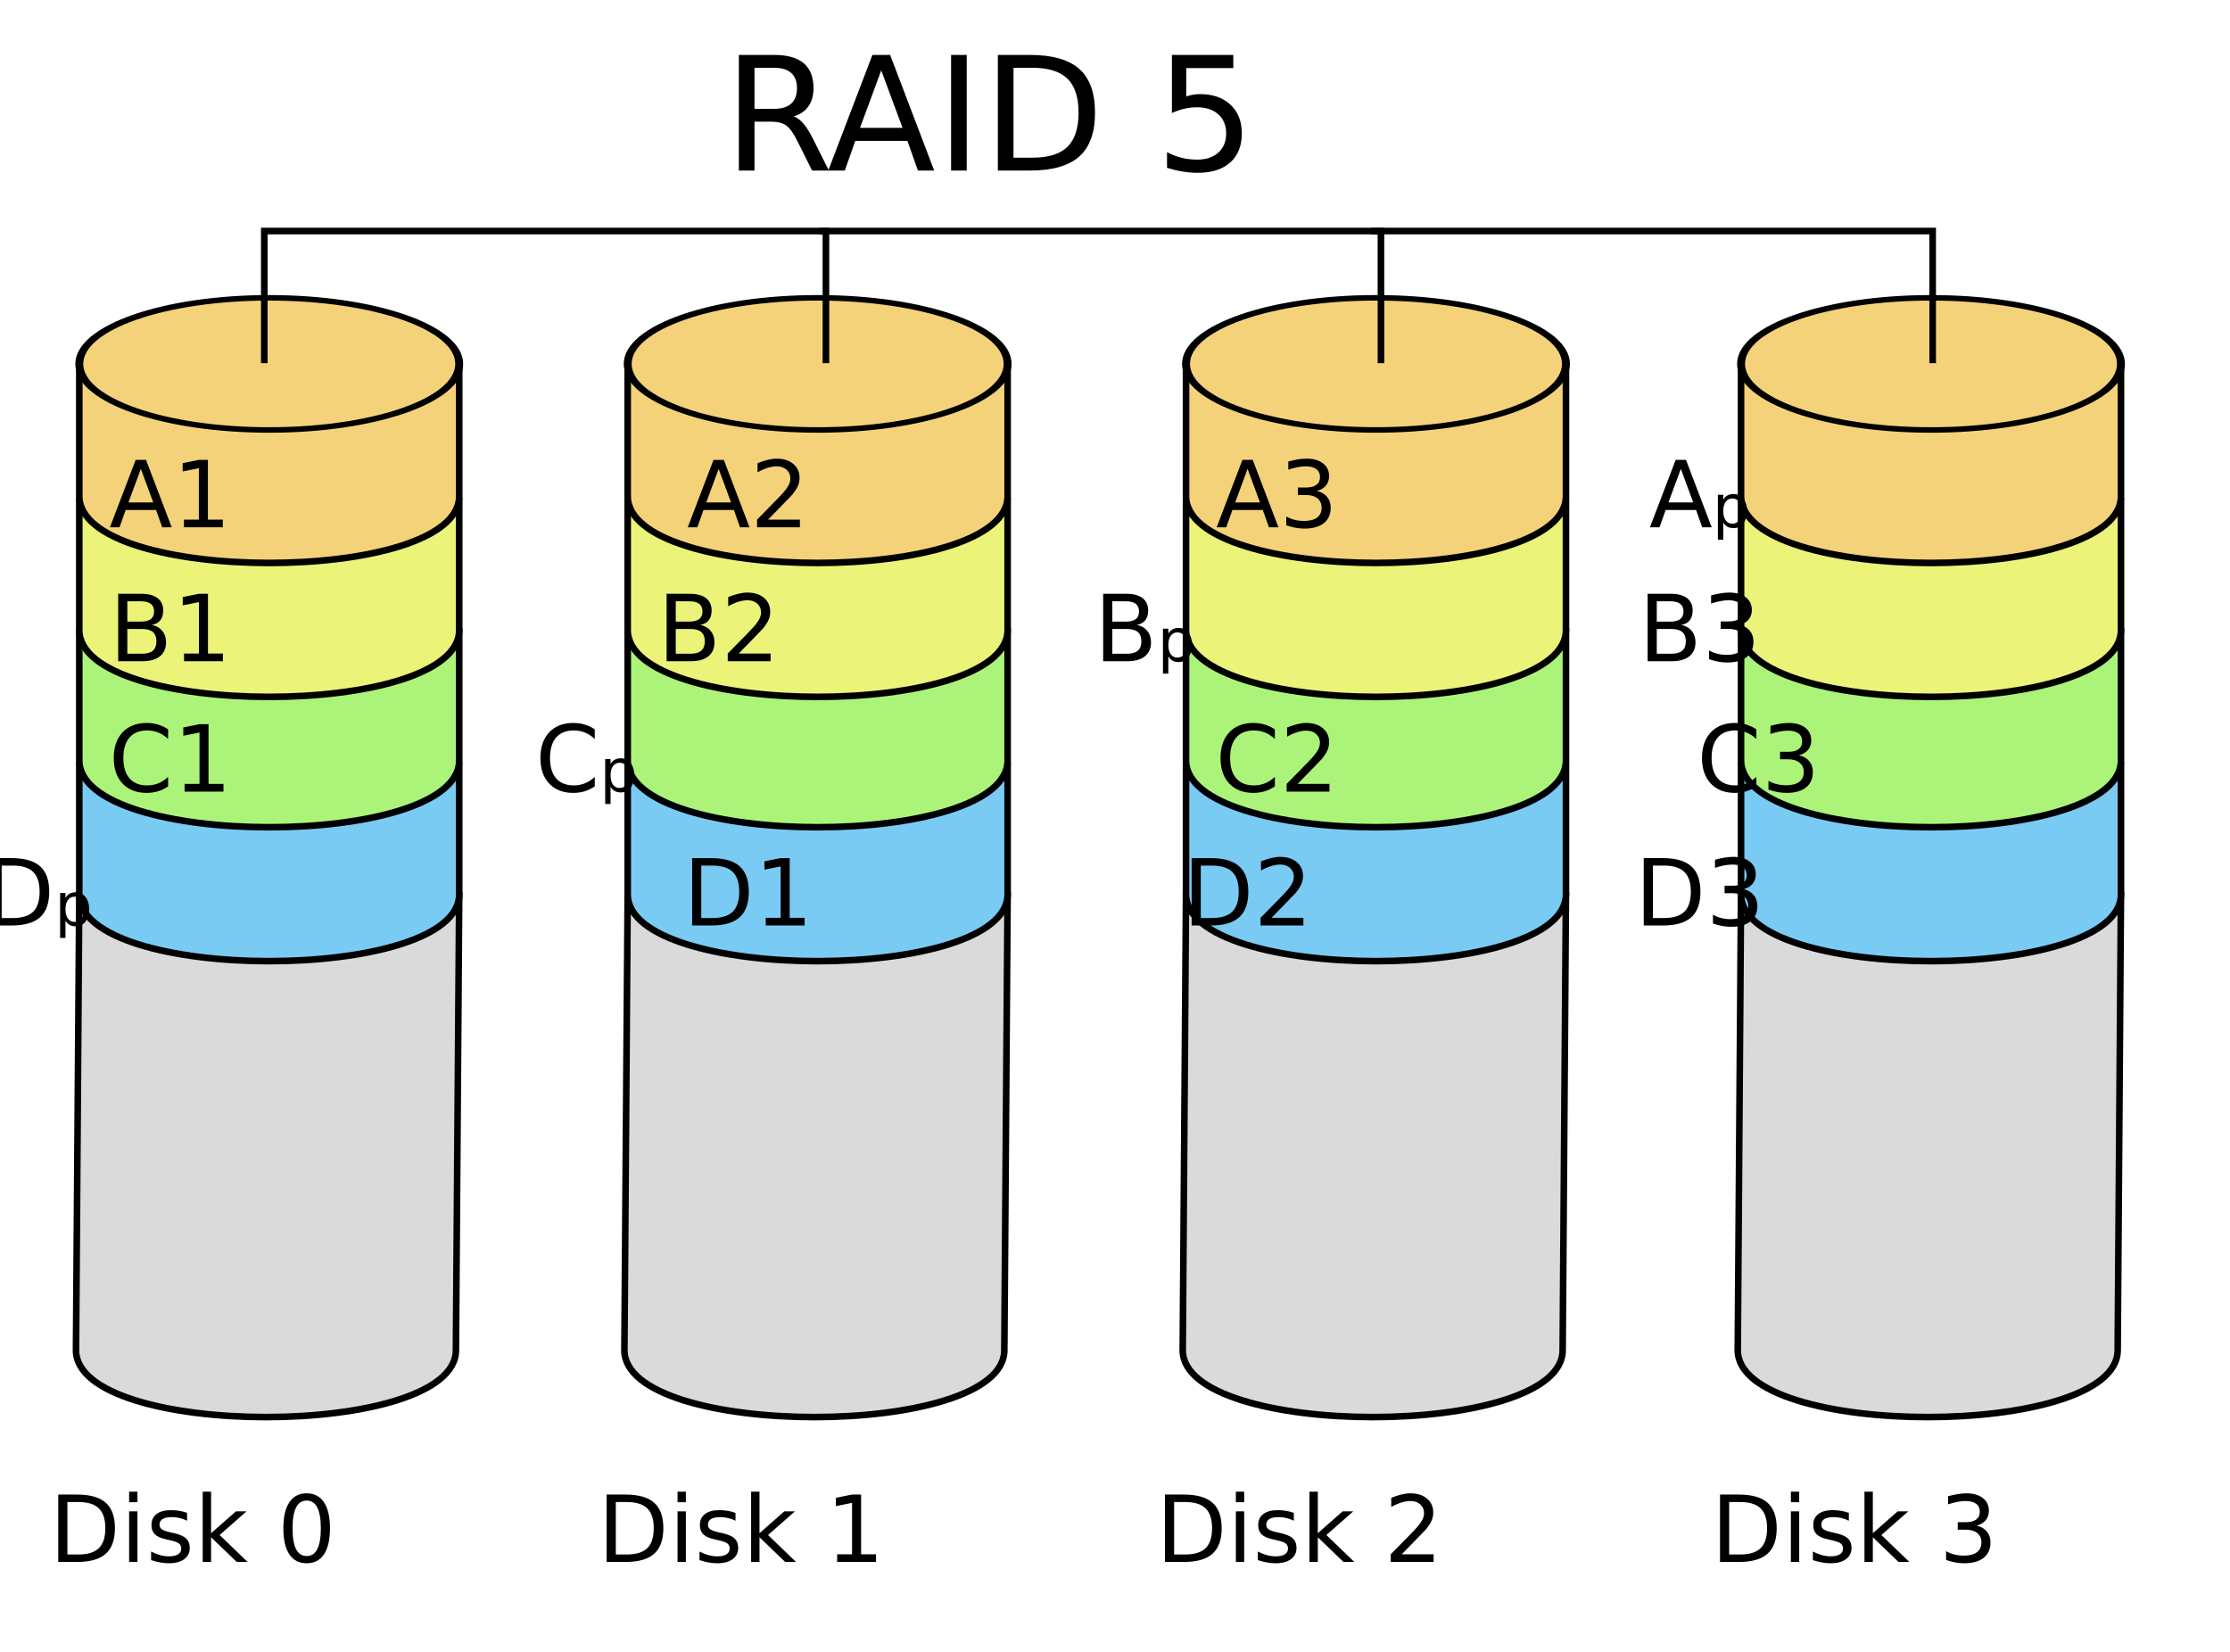
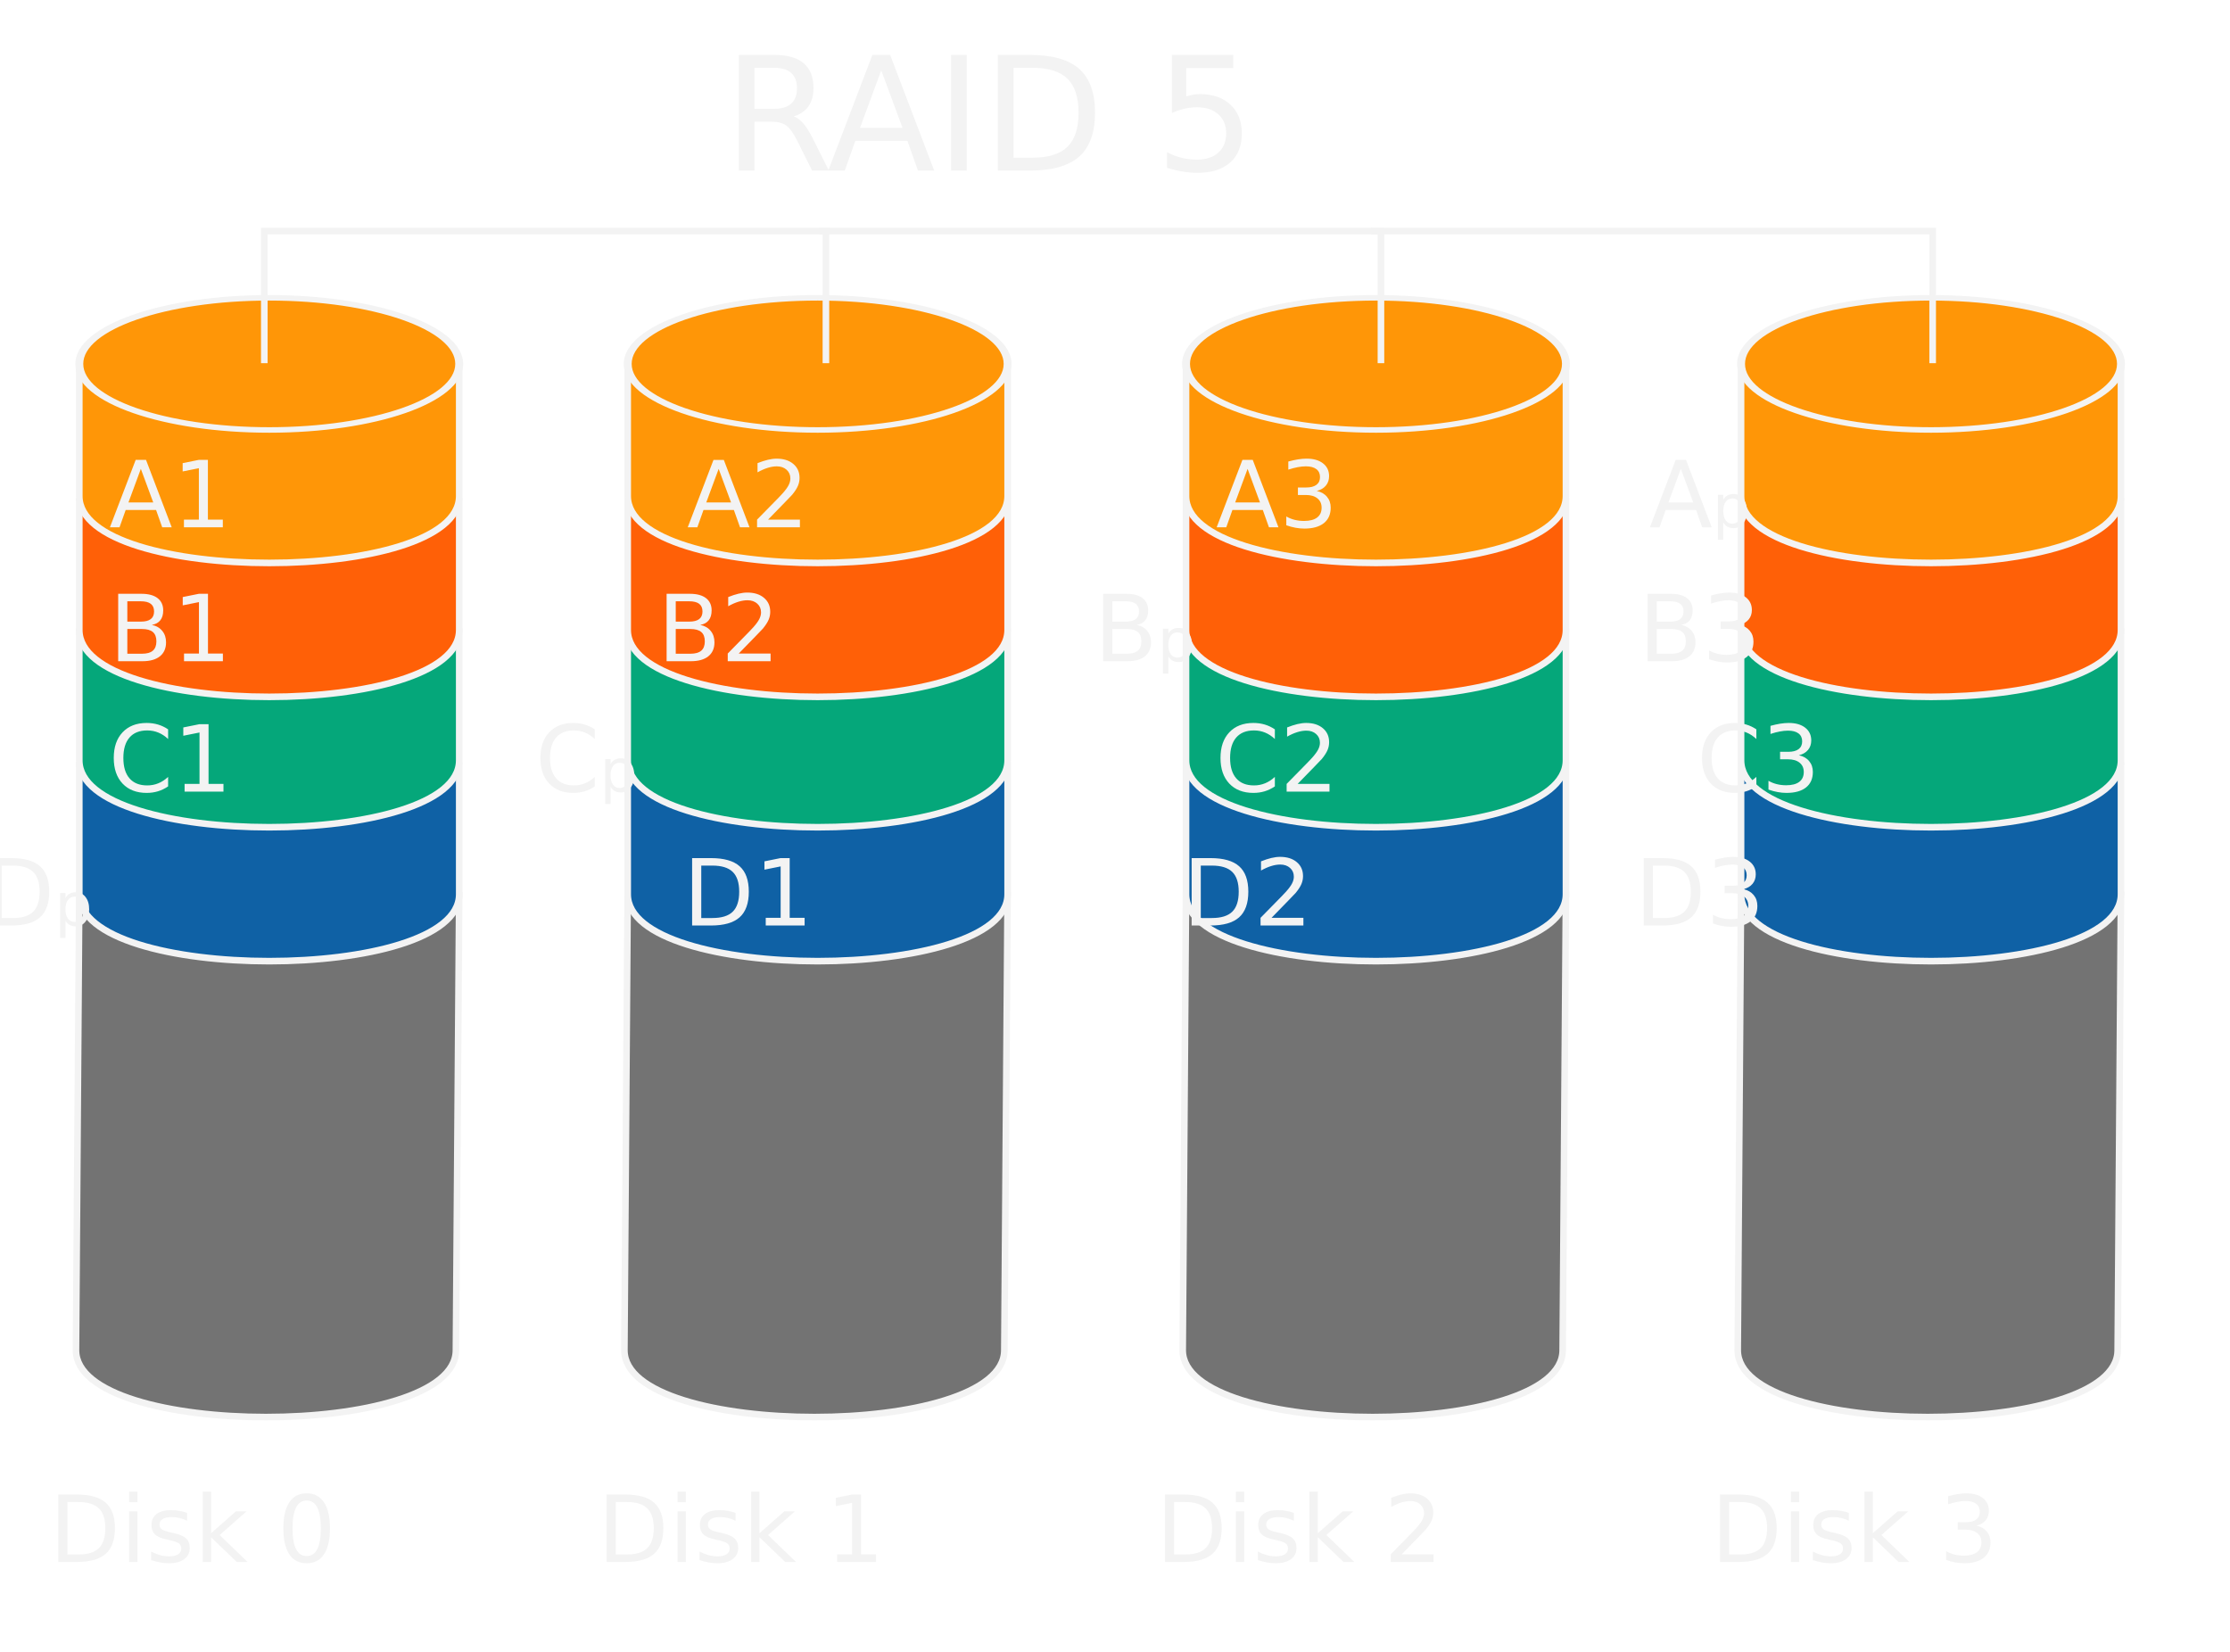
- <svg xmlns="http://www.w3.org/2000/svg" width="675" height="500" id="svg3710" version="1.0">
+ <svg xmlns="http://www.w3.org/2000/svg" version="1.0" id="svg3710" height="500" width="675">
  <defs id="defs3712" />
-   <g id="layer1" transform="translate(-32,-176.0693)">
-     <text xml:space="preserve" style="font-size:48px;font-style:normal;font-variant:normal;font-weight:normal;font-stretch:normal;text-align:center;line-height:125%;writing-mode:lr-tb;text-anchor:middle;fill:black;fill-opacity:1;stroke:none;stroke-width:1px;stroke-linecap:butt;stroke-linejoin:miter;stroke-opacity:1;font-family:Bitstream Vera Sans" x="369.648" y="227.694" id="text3896">
-       <tspan id="tspan3898" x="369.648" y="227.694">RAID 5</tspan>
+   <g transform="translate(-32,-176.0693)" id="layer1">
+     <text id="text3896" y="227.694" x="369.648" style="font-size:48px;font-style:normal;font-variant:normal;font-weight:normal;font-stretch:normal;text-align:center;line-height:125%;writing-mode:lr-tb;text-anchor:middle;fill:#f3f3f3;fill-opacity:1;stroke:none;stroke-width:1px;stroke-linecap:butt;stroke-linejoin:miter;stroke-opacity:1;font-family:Bitstream Vera Sans" xml:space="preserve">
+       <tspan y="227.694" x="369.648" id="tspan3898">RAID 5</tspan>
    </text>
-     <path style="fill:#dadada;fill-opacity:1;fill-rule:evenodd;stroke:black;stroke-width:2;stroke-linecap:butt;stroke-linejoin:miter;stroke-miterlimit:4;stroke-dasharray:none;stroke-opacity:1" d="M 56,446 L 55,584.75 C 55,611.75 170,611.75 170,584.75 L 171,446" id="path3875" />
+     <path id="path3875" d="M 56,446 L 55,584.75 C 55,611.75 170,611.75 170,584.75 L 171,446" style="fill:#737373;fill-opacity:1;fill-rule:evenodd;stroke:#f3f3f3;stroke-width:2;stroke-linecap:butt;stroke-linejoin:miter;stroke-miterlimit:4;stroke-dasharray:none;stroke-opacity:1" />
    <g id="g3871">
-       <path id="path3753" d="M 56,406.75 L 56,406.75 L 56,446.75 C 56,473.75 171,473.75 171,446.75 L 171,406.75" style="fill:#79cbf4;fill-opacity:1;fill-rule:evenodd;stroke:black;stroke-width:2;stroke-linecap:butt;stroke-linejoin:miter;stroke-miterlimit:4;stroke-dasharray:none;stroke-opacity:1" />
-       <text id="text3755" y="456.214" x="114.689" style="font-size:28px;font-style:normal;font-variant:normal;font-weight:normal;font-stretch:normal;text-align:center;line-height:100%;writing-mode:lr-tb;text-anchor:middle;fill:black;fill-opacity:1;stroke:none;stroke-width:1px;stroke-linecap:butt;stroke-linejoin:miter;stroke-opacity:1;font-family:Bitstream Vera Sans" xml:space="preserve">
-         <tspan y="456.214" x="114.689" id="tspan3757">D<tspan style="font-family:Bitstream Vera Sans;font-weight:normal;font-style:normal;font-stretch:normal;font-variant:normal;font-size:18;text-anchor:middle;text-align:center;writing-mode:lr;line-height:100%" id="tspan3901">p</tspan>
+       <path style="fill:#0f61a5;fill-opacity:1;fill-rule:evenodd;stroke:#f3f3f3;stroke-width:2;stroke-linecap:butt;stroke-linejoin:miter;stroke-miterlimit:4;stroke-dasharray:none;stroke-opacity:1" d="M 56,406.75 L 56,406.75 L 56,446.75 C 56,473.75 171,473.75 171,446.75 L 171,406.75" id="path3753" />
+       <text xml:space="preserve" style="font-size:28px;font-style:normal;font-variant:normal;font-weight:normal;font-stretch:normal;text-align:center;line-height:100%;writing-mode:lr-tb;text-anchor:middle;fill:#f3f3f3;fill-opacity:1;stroke:none;stroke-width:1px;stroke-linecap:butt;stroke-linejoin:miter;stroke-opacity:1;font-family:Bitstream Vera Sans" x="114.689" y="456.214" id="text3755">
+         <tspan id="tspan3757" x="114.689" y="456.214">D<tspan id="tspan3901" style="font-family:Bitstream Vera Sans;font-weight:normal;font-style:normal;font-stretch:normal;font-variant:normal;font-size:18;text-anchor:middle;text-align:center;writing-mode:lr;line-height:100%">p</tspan>
        </tspan>
      </text>
    </g>
    <g id="g3668">
-       <path id="path3761" d="M 56,366.214 L 56,366.214 L 56,406.214 C 56,433.214 171,433.214 171,406.214 L 171,366.214" style="fill:#acf479;fill-opacity:1;fill-rule:evenodd;stroke:black;stroke-width:2;stroke-linecap:butt;stroke-linejoin:miter;stroke-miterlimit:4;stroke-dasharray:none;stroke-opacity:1" />
-       <text id="text3763" y="415.679" x="114.689" style="font-size:28px;font-style:normal;font-variant:normal;font-weight:normal;font-stretch:normal;text-align:center;line-height:100%;writing-mode:lr-tb;text-anchor:middle;fill:black;fill-opacity:1;stroke:none;stroke-width:1px;stroke-linecap:butt;stroke-linejoin:miter;stroke-opacity:1;font-family:Bitstream Vera Sans" xml:space="preserve">
-         <tspan y="415.679" x="114.689" id="tspan3765">C1</tspan>
+       <path style="fill:#05a77a;fill-opacity:1;fill-rule:evenodd;stroke:#f3f3f3;stroke-width:2;stroke-linecap:butt;stroke-linejoin:miter;stroke-miterlimit:4;stroke-dasharray:none;stroke-opacity:1" d="M 56,366.214 L 56,366.214 L 56,406.214 C 56,433.214 171,433.214 171,406.214 L 171,366.214" id="path3761" />
+       <text xml:space="preserve" style="font-size:28px;font-style:normal;font-variant:normal;font-weight:normal;font-stretch:normal;text-align:center;line-height:100%;writing-mode:lr-tb;text-anchor:middle;fill:#f3f3f3;fill-opacity:1;stroke:none;stroke-width:1px;stroke-linecap:butt;stroke-linejoin:miter;stroke-opacity:1;font-family:Bitstream Vera Sans" x="114.689" y="415.679" id="text3763">
+         <tspan id="tspan3765" x="114.689" y="415.679">C1</tspan>
      </text>
    </g>
    <g id="g3839">
-       <path id="path3745" d="M 56,326.75 L 56,326.75 L 56,366.75 C 56,393.75 171,393.75 171,366.75 L 171,326.75" style="fill:#ebf479;fill-opacity:1;fill-rule:evenodd;stroke:black;stroke-width:2;stroke-linecap:butt;stroke-linejoin:miter;stroke-miterlimit:4;stroke-dasharray:none;stroke-opacity:1" />
-       <text id="text3747" y="376.214" x="114.689" style="font-size:28px;font-style:normal;font-variant:normal;font-weight:normal;font-stretch:normal;text-align:center;line-height:100%;writing-mode:lr-tb;text-anchor:middle;fill:black;fill-opacity:1;stroke:none;stroke-width:1px;stroke-linecap:butt;stroke-linejoin:miter;stroke-opacity:1;font-family:Bitstream Vera Sans" xml:space="preserve">
-         <tspan y="376.214" x="114.689" id="tspan3749">B1</tspan>
+       <path style="fill:#ff6007;fill-opacity:1;fill-rule:evenodd;stroke:#f3f3f3;stroke-width:2;stroke-linecap:butt;stroke-linejoin:miter;stroke-miterlimit:4;stroke-dasharray:none;stroke-opacity:1" d="M 56,326.75 L 56,326.75 L 56,366.75 C 56,393.75 171,393.75 171,366.75 L 171,326.75" id="path3745" />
+       <text xml:space="preserve" style="font-size:28px;font-style:normal;font-variant:normal;font-weight:normal;font-stretch:normal;text-align:center;line-height:100%;writing-mode:lr-tb;text-anchor:middle;fill:#f3f3f3;fill-opacity:1;stroke:none;stroke-width:1px;stroke-linecap:butt;stroke-linejoin:miter;stroke-opacity:1;font-family:Bitstream Vera Sans" x="114.689" y="376.214" id="text3747">
+         <tspan id="tspan3749" x="114.689" y="376.214">B1</tspan>
      </text>
    </g>
-     <g id="g3738" transform="translate(26,221.2143)">
-       <path id="path3722" d="M 30,65 L 30,65 L 30,105 C 30,132 145,132 145,105 L 145,65" style="fill:#f4d279;fill-opacity:1;fill-rule:evenodd;stroke:black;stroke-width:2;stroke-linecap:butt;stroke-linejoin:miter;stroke-miterlimit:4;stroke-dasharray:none;stroke-opacity:1" />
-       <text id="text3724" y="114.464" x="88.689" style="font-size:28px;font-style:normal;font-variant:normal;font-weight:normal;font-stretch:normal;text-align:center;line-height:100%;writing-mode:lr-tb;text-anchor:middle;fill:black;fill-opacity:1;stroke:none;stroke-width:1px;stroke-linecap:butt;stroke-linejoin:miter;stroke-opacity:1;font-family:Bitstream Vera Sans" xml:space="preserve">
-         <tspan y="114.464" x="88.689" id="tspan3726">A1</tspan>
+     <g transform="translate(26,221.2143)" id="g3738">
+       <path style="fill:#ff9607;fill-opacity:1;fill-rule:evenodd;stroke:#f3f3f3;stroke-width:2;stroke-linecap:butt;stroke-linejoin:miter;stroke-miterlimit:4;stroke-dasharray:none;stroke-opacity:1" d="M 30,65 L 30,65 L 30,105 C 30,132 145,132 145,105 L 145,65" id="path3722" />
+       <text xml:space="preserve" style="font-size:28px;font-style:normal;font-variant:normal;font-weight:normal;font-stretch:normal;text-align:center;line-height:100%;writing-mode:lr-tb;text-anchor:middle;fill:#f3f3f3;fill-opacity:1;stroke:none;stroke-width:1px;stroke-linecap:butt;stroke-linejoin:miter;stroke-opacity:1;font-family:Bitstream Vera Sans" x="88.689" y="114.464" id="text3724">
+         <tspan id="tspan3726" x="88.689" y="114.464">A1</tspan>
      </text>
    </g>
-     <path style="fill:#f4d279;fill-opacity:1;fill-rule:nonzero;stroke:black;stroke-width:2.398;stroke-linecap:round;stroke-linejoin:round;stroke-miterlimit:4;stroke-dasharray:none;stroke-dashoffset:10;stroke-opacity:1" id="path3718" d="M 145 73.75 A 57.5 28.75 0 1 1  30,73.75 A 57.5 28.75 0 1 1  145 73.75 z" transform="matrix(1,0,0,0.695652,26,234.91)" />
-     <text xml:space="preserve" style="font-size:28px;font-style:normal;font-variant:normal;font-weight:normal;font-stretch:normal;text-align:center;line-height:125%;writing-mode:lr-tb;text-anchor:middle;fill:black;fill-opacity:1;stroke:none;stroke-width:1px;stroke-linecap:butt;stroke-linejoin:miter;stroke-opacity:1;font-family:Bitstream Vera Sans" x="112.562" y="648.856" id="text3156">
-       <tspan id="tspan3158" x="112.562" y="648.856">Disk 0</tspan>
+     <path transform="matrix(1,0,0,0.695652,26,234.91)" d="M 145,73.75 C 145,89.628 119.256,102.5 87.5,102.5 55.744,102.5 30,89.628 30,73.75 30,57.872 55.744,45 87.5,45 119.256,45 145,57.872 145,73.75 z" id="path3718" style="fill:#ff9607;fill-opacity:1;fill-rule:nonzero;stroke:#f3f3f3;stroke-width:2.398;stroke-linecap:round;stroke-linejoin:round;stroke-miterlimit:4;stroke-dasharray:none;stroke-dashoffset:10;stroke-opacity:1" />
+     <text id="text3156" y="648.856" x="112.562" style="font-size:28px;font-style:normal;font-variant:normal;font-weight:normal;font-stretch:normal;text-align:center;line-height:125%;writing-mode:lr-tb;text-anchor:middle;fill:#f3f3f3;fill-opacity:1;stroke:none;stroke-width:1px;stroke-linecap:butt;stroke-linejoin:miter;stroke-opacity:1;font-family:Bitstream Vera Sans" xml:space="preserve">
+       <tspan y="648.856" x="112.562" id="tspan3158">Disk 0</tspan>
    </text>
-     <path style="fill:#dadada;fill-opacity:1;fill-rule:evenodd;stroke:black;stroke-width:2;stroke-linecap:butt;stroke-linejoin:miter;stroke-miterlimit:4;stroke-dasharray:none;stroke-opacity:1" d="M 222,446 L 221,584.75 C 221,611.75 336,611.75 336,584.75 L 337,446" id="path3892" />
-     <path style="fill:#79cbf4;fill-opacity:1;fill-rule:evenodd;stroke:black;stroke-width:2;stroke-linecap:butt;stroke-linejoin:miter;stroke-miterlimit:4;stroke-dasharray:none;stroke-opacity:1" d="M 222,406.75 L 222,406.75 L 222,446.75 C 222,473.75 337,473.75 337,446.75 L 337,406.75" id="path3769" />
-     <text xml:space="preserve" style="font-size:28px;font-style:normal;font-variant:normal;font-weight:normal;font-stretch:normal;text-align:center;line-height:100%;writing-mode:lr-tb;text-anchor:middle;fill:black;fill-opacity:1;stroke:none;stroke-width:1px;stroke-linecap:butt;stroke-linejoin:miter;stroke-opacity:1;font-family:Bitstream Vera Sans" x="280.689" y="456.214" id="text3771">
-       <tspan id="tspan3773" x="280.689" y="456.214">D1</tspan>
+     <path id="path3892" d="M 222,446 L 221,584.75 C 221,611.75 336,611.75 336,584.75 L 337,446" style="fill:#737373;fill-opacity:1;fill-rule:evenodd;stroke:#f3f3f3;stroke-width:2;stroke-linecap:butt;stroke-linejoin:miter;stroke-miterlimit:4;stroke-dasharray:none;stroke-opacity:1" />
+     <path id="path3769" d="M 222,406.75 L 222,406.75 L 222,446.75 C 222,473.75 337,473.75 337,446.75 L 337,406.75" style="fill:#0f61a5;fill-opacity:1;fill-rule:evenodd;stroke:#f3f3f3;stroke-width:2;stroke-linecap:butt;stroke-linejoin:miter;stroke-miterlimit:4;stroke-dasharray:none;stroke-opacity:1" />
+     <text id="text3771" y="456.214" x="280.689" style="font-size:28px;font-style:normal;font-variant:normal;font-weight:normal;font-stretch:normal;text-align:center;line-height:100%;writing-mode:lr-tb;text-anchor:middle;fill:#f3f3f3;fill-opacity:1;stroke:none;stroke-width:1px;stroke-linecap:butt;stroke-linejoin:miter;stroke-opacity:1;font-family:Bitstream Vera Sans" xml:space="preserve">
+       <tspan y="456.214" x="280.689" id="tspan3773">D1</tspan>
    </text>
    <g id="g3676">
-       <path id="path3777" d="M 222,366.214 L 222,366.214 L 222,406.214 C 222,433.214 337,433.214 337,406.214 L 337,366.214" style="fill:#acf479;fill-opacity:1;fill-rule:evenodd;stroke:black;stroke-width:2;stroke-linecap:butt;stroke-linejoin:miter;stroke-miterlimit:4;stroke-dasharray:none;stroke-opacity:1" />
-       <text id="text3779" y="415.679" x="280.689" style="font-size:28px;font-style:normal;font-variant:normal;font-weight:normal;font-stretch:normal;text-align:center;line-height:100%;writing-mode:lr-tb;text-anchor:middle;fill:black;fill-opacity:1;stroke:none;stroke-width:1px;stroke-linecap:butt;stroke-linejoin:miter;stroke-opacity:1;font-family:Bitstream Vera Sans" xml:space="preserve">
-         <tspan y="415.679" x="280.689" id="tspan3781">C<tspan style="font-family:Bitstream Vera Sans;font-weight:normal;font-style:normal;font-stretch:normal;font-variant:normal;font-size:18;text-anchor:middle;text-align:center;writing-mode:lr;line-height:100%" id="tspan3903">p</tspan>
+       <path style="fill:#05a77a;fill-opacity:1;fill-rule:evenodd;stroke:#f3f3f3;stroke-width:2;stroke-linecap:butt;stroke-linejoin:miter;stroke-miterlimit:4;stroke-dasharray:none;stroke-opacity:1" d="M 222,366.214 L 222,366.214 L 222,406.214 C 222,433.214 337,433.214 337,406.214 L 337,366.214" id="path3777" />
+       <text xml:space="preserve" style="font-size:28px;font-style:normal;font-variant:normal;font-weight:normal;font-stretch:normal;text-align:center;line-height:100%;writing-mode:lr-tb;text-anchor:middle;fill:#f3f3f3;fill-opacity:1;stroke:none;stroke-width:1px;stroke-linecap:butt;stroke-linejoin:miter;stroke-opacity:1;font-family:Bitstream Vera Sans" x="280.689" y="415.679" id="text3779">
+         <tspan id="tspan3781" x="280.689" y="415.679">C<tspan id="tspan3903" style="font-family:Bitstream Vera Sans;font-weight:normal;font-style:normal;font-stretch:normal;font-variant:normal;font-size:18;text-anchor:middle;text-align:center;writing-mode:lr;line-height:100%">p</tspan>
        </tspan>
      </text>
    </g>
    <g id="g3847">
-       <path id="path3785" d="M 222,326.75 L 222,326.75 L 222,366.75 C 222,393.75 337,393.75 337,366.75 L 337,326.75" style="fill:#ebf479;fill-opacity:1;fill-rule:evenodd;stroke:black;stroke-width:2;stroke-linecap:butt;stroke-linejoin:miter;stroke-miterlimit:4;stroke-dasharray:none;stroke-opacity:1" />
-       <text id="text3787" y="376.214" x="280.689" style="font-size:28px;font-style:normal;font-variant:normal;font-weight:normal;font-stretch:normal;text-align:center;line-height:100%;writing-mode:lr-tb;text-anchor:middle;fill:black;fill-opacity:1;stroke:none;stroke-width:1px;stroke-linecap:butt;stroke-linejoin:miter;stroke-opacity:1;font-family:Bitstream Vera Sans" xml:space="preserve">
-         <tspan y="376.214" x="280.689" id="tspan3789">B2</tspan>
+       <path style="fill:#ff6007;fill-opacity:1;fill-rule:evenodd;stroke:#f3f3f3;stroke-width:2;stroke-linecap:butt;stroke-linejoin:miter;stroke-miterlimit:4;stroke-dasharray:none;stroke-opacity:1" d="M 222,326.75 L 222,326.75 L 222,366.75 C 222,393.75 337,393.75 337,366.75 L 337,326.75" id="path3785" />
+       <text xml:space="preserve" style="font-size:28px;font-style:normal;font-variant:normal;font-weight:normal;font-stretch:normal;text-align:center;line-height:100%;writing-mode:lr-tb;text-anchor:middle;fill:#f3f3f3;fill-opacity:1;stroke:none;stroke-width:1px;stroke-linecap:butt;stroke-linejoin:miter;stroke-opacity:1;font-family:Bitstream Vera Sans" x="280.689" y="376.214" id="text3787">
+         <tspan id="tspan3789" x="280.689" y="376.214">B2</tspan>
      </text>
    </g>
-     <path style="fill:#f4d279;fill-opacity:1;fill-rule:evenodd;stroke:black;stroke-width:2;stroke-linecap:butt;stroke-linejoin:miter;stroke-miterlimit:4;stroke-dasharray:none;stroke-opacity:1" d="M 222,286.214 L 222,286.214 L 222,326.214 C 222,353.214 337,353.214 337,326.214 L 337,286.214" id="path3793" />
-     <text xml:space="preserve" style="font-size:28px;font-style:normal;font-variant:normal;font-weight:normal;font-stretch:normal;text-align:center;line-height:100%;writing-mode:lr-tb;text-anchor:middle;fill:black;fill-opacity:1;stroke:none;stroke-width:1px;stroke-linecap:butt;stroke-linejoin:miter;stroke-opacity:1;font-family:Bitstream Vera Sans" x="280.689" y="335.679" id="text3795">
-       <tspan id="tspan3797" x="280.689" y="335.679">A2</tspan>
+     <path id="path3793" d="M 222,286.214 L 222,286.214 L 222,326.214 C 222,353.214 337,353.214 337,326.214 L 337,286.214" style="fill:#ff9607;fill-opacity:1;fill-rule:evenodd;stroke:#f3f3f3;stroke-width:2;stroke-linecap:butt;stroke-linejoin:miter;stroke-miterlimit:4;stroke-dasharray:none;stroke-opacity:1" />
+     <text id="text3795" y="335.679" x="280.689" style="font-size:28px;font-style:normal;font-variant:normal;font-weight:normal;font-stretch:normal;text-align:center;line-height:100%;writing-mode:lr-tb;text-anchor:middle;fill:#f3f3f3;fill-opacity:1;stroke:none;stroke-width:1px;stroke-linecap:butt;stroke-linejoin:miter;stroke-opacity:1;font-family:Bitstream Vera Sans" xml:space="preserve">
+       <tspan y="335.679" x="280.689" id="tspan3797">A2</tspan>
    </text>
-     <path style="fill:#f4d279;fill-opacity:1;fill-rule:nonzero;stroke:black;stroke-width:2.398;stroke-linecap:round;stroke-linejoin:round;stroke-miterlimit:4;stroke-dasharray:none;stroke-dashoffset:10;stroke-opacity:1" id="path3799" d="M 145 73.75 A 57.5 28.75 0 1 1  30,73.75 A 57.5 28.75 0 1 1  145 73.75 z" transform="matrix(1,0,0,0.695652,192,234.91)" />
-     <text xml:space="preserve" style="font-size:28px;font-style:normal;font-variant:normal;font-weight:normal;font-stretch:normal;text-align:center;line-height:125%;writing-mode:lr-tb;text-anchor:middle;fill:black;fill-opacity:1;stroke:none;stroke-width:1px;stroke-linecap:butt;stroke-linejoin:miter;stroke-opacity:1;font-family:Bitstream Vera Sans" x="278.562" y="648.856" id="text3160">
-       <tspan id="tspan3162" x="278.562" y="648.856">Disk 1</tspan>
+     <path transform="matrix(1,0,0,0.695652,192,234.91)" d="M 145,73.75 C 145,89.628 119.256,102.5 87.5,102.5 55.744,102.5 30,89.628 30,73.75 30,57.872 55.744,45 87.5,45 119.256,45 145,57.872 145,73.75 z" id="path3799" style="fill:#ff9607;fill-opacity:1;fill-rule:nonzero;stroke:#f3f3f3;stroke-width:2.398;stroke-linecap:round;stroke-linejoin:round;stroke-miterlimit:4;stroke-dasharray:none;stroke-dashoffset:10;stroke-opacity:1" />
+     <text id="text3160" y="648.856" x="278.562" style="font-size:28px;font-style:normal;font-variant:normal;font-weight:normal;font-stretch:normal;text-align:center;line-height:125%;writing-mode:lr-tb;text-anchor:middle;fill:#f3f3f3;fill-opacity:1;stroke:none;stroke-width:1px;stroke-linecap:butt;stroke-linejoin:miter;stroke-opacity:1;font-family:Bitstream Vera Sans" xml:space="preserve">
+       <tspan y="648.856" x="278.562" id="tspan3162">Disk 1</tspan>
    </text>
-     <path style="fill:#dadada;fill-opacity:1;fill-rule:evenodd;stroke:black;stroke-width:2;stroke-linecap:butt;stroke-linejoin:miter;stroke-miterlimit:4;stroke-dasharray:none;stroke-opacity:1" d="M 391,446 L 390,584.75 C 390,611.75 505,611.75 505,584.75 L 506,446" id="path3256" />
+     <path id="path3256" d="M 391,446 L 390,584.75 C 390,611.75 505,611.75 505,584.75 L 506,446" style="fill:#737373;fill-opacity:1;fill-rule:evenodd;stroke:#f3f3f3;stroke-width:2;stroke-linecap:butt;stroke-linejoin:miter;stroke-miterlimit:4;stroke-dasharray:none;stroke-opacity:1" />
    <g id="g3718">
      <g id="g3879">
-         <path style="fill:#79cbf4;fill-opacity:1;fill-rule:evenodd;stroke:black;stroke-width:2;stroke-linecap:butt;stroke-linejoin:miter;stroke-miterlimit:4;stroke-dasharray:none;stroke-opacity:1" d="M 391,406.75 L 391,406.75 L 391,446.75 C 391,473.75 506,473.75 506,446.75 L 506,406.75" id="path3260" />
-         <text xml:space="preserve" style="font-size:28px;font-style:normal;font-variant:normal;font-weight:normal;font-stretch:normal;text-align:center;line-height:100%;writing-mode:lr-tb;text-anchor:middle;fill:black;fill-opacity:1;stroke:none;stroke-width:1px;stroke-linecap:butt;stroke-linejoin:miter;stroke-opacity:1;font-family:Bitstream Vera Sans" x="449.689" y="456.214" id="text3262">
-           <tspan id="tspan3264" x="449.689" y="456.214">D2</tspan>
+         <path id="path3260" d="M 391,406.75 L 391,406.75 L 391,446.75 C 391,473.75 506,473.75 506,446.75 L 506,406.75" style="fill:#0f61a5;fill-opacity:1;fill-rule:evenodd;stroke:#f3f3f3;stroke-width:2;stroke-linecap:butt;stroke-linejoin:miter;stroke-miterlimit:4;stroke-dasharray:none;stroke-opacity:1" />
+         <text id="text3262" y="456.214" x="449.689" style="font-size:28px;font-style:normal;font-variant:normal;font-weight:normal;font-stretch:normal;text-align:center;line-height:100%;writing-mode:lr-tb;text-anchor:middle;fill:#f3f3f3;fill-opacity:1;stroke:none;stroke-width:1px;stroke-linecap:butt;stroke-linejoin:miter;stroke-opacity:1;font-family:Bitstream Vera Sans" xml:space="preserve">
+           <tspan y="456.214" x="449.689" id="tspan3264">D2</tspan>
        </text>
      </g>
    </g>
    <g id="g3684">
-       <path id="path3268" d="M 391,366.214 L 391,366.214 L 391,406.214 C 391,433.214 506,433.214 506,406.214 L 506,366.214" style="fill:#acf479;fill-opacity:1;fill-rule:evenodd;stroke:black;stroke-width:2;stroke-linecap:butt;stroke-linejoin:miter;stroke-miterlimit:4;stroke-dasharray:none;stroke-opacity:1" />
-       <text id="text3270" y="415.679" x="449.689" style="font-size:28px;font-style:normal;font-variant:normal;font-weight:normal;font-stretch:normal;text-align:center;line-height:100%;writing-mode:lr-tb;text-anchor:middle;fill:black;fill-opacity:1;stroke:none;stroke-width:1px;stroke-linecap:butt;stroke-linejoin:miter;stroke-opacity:1;font-family:Bitstream Vera Sans" xml:space="preserve">
-         <tspan y="415.679" x="449.689" id="tspan3272">C2</tspan>
+       <path style="fill:#05a77a;fill-opacity:1;fill-rule:evenodd;stroke:#f3f3f3;stroke-width:2;stroke-linecap:butt;stroke-linejoin:miter;stroke-miterlimit:4;stroke-dasharray:none;stroke-opacity:1" d="M 391,366.214 L 391,366.214 L 391,406.214 C 391,433.214 506,433.214 506,406.214 L 506,366.214" id="path3268" />
+       <text xml:space="preserve" style="font-size:28px;font-style:normal;font-variant:normal;font-weight:normal;font-stretch:normal;text-align:center;line-height:100%;writing-mode:lr-tb;text-anchor:middle;fill:#f3f3f3;fill-opacity:1;stroke:none;stroke-width:1px;stroke-linecap:butt;stroke-linejoin:miter;stroke-opacity:1;font-family:Bitstream Vera Sans" x="449.689" y="415.679" id="text3270">
+         <tspan id="tspan3272" x="449.689" y="415.679">C2</tspan>
      </text>
    </g>
    <g id="g3855">
-       <path id="path3276" d="M 391,326.75 L 391,326.75 L 391,366.75 C 391,393.75 506,393.75 506,366.75 L 506,326.75" style="fill:#ebf479;fill-opacity:1;fill-rule:evenodd;stroke:black;stroke-width:2;stroke-linecap:butt;stroke-linejoin:miter;stroke-miterlimit:4;stroke-dasharray:none;stroke-opacity:1" />
-       <text id="text3278" y="376.214" x="449.689" style="font-size:28px;font-style:normal;font-variant:normal;font-weight:normal;font-stretch:normal;text-align:center;line-height:100%;writing-mode:lr-tb;text-anchor:middle;fill:black;fill-opacity:1;stroke:none;stroke-width:1px;stroke-linecap:butt;stroke-linejoin:miter;stroke-opacity:1;font-family:Bitstream Vera Sans" xml:space="preserve">
-         <tspan y="376.214" x="449.689" id="tspan3280">B<tspan style="font-family:Bitstream Vera Sans;font-weight:normal;font-style:normal;font-stretch:normal;font-variant:normal;font-size:18;text-anchor:middle;text-align:center;writing-mode:lr;line-height:100%" id="tspan3905">p</tspan>
+       <path style="fill:#ff6007;fill-opacity:1;fill-rule:evenodd;stroke:#f3f3f3;stroke-width:2;stroke-linecap:butt;stroke-linejoin:miter;stroke-miterlimit:4;stroke-dasharray:none;stroke-opacity:1" d="M 391,326.75 L 391,326.75 L 391,366.75 C 391,393.75 506,393.75 506,366.75 L 506,326.75" id="path3276" />
+       <text xml:space="preserve" style="font-size:28px;font-style:normal;font-variant:normal;font-weight:normal;font-stretch:normal;text-align:center;line-height:100%;writing-mode:lr-tb;text-anchor:middle;fill:#f3f3f3;fill-opacity:1;stroke:none;stroke-width:1px;stroke-linecap:butt;stroke-linejoin:miter;stroke-opacity:1;font-family:Bitstream Vera Sans" x="449.689" y="376.214" id="text3278">
+         <tspan id="tspan3280" x="449.689" y="376.214">B<tspan id="tspan3905" style="font-family:Bitstream Vera Sans;font-weight:normal;font-style:normal;font-stretch:normal;font-variant:normal;font-size:18;text-anchor:middle;text-align:center;writing-mode:lr;line-height:100%">p</tspan>
        </tspan>
      </text>
    </g>
-     <g id="g3282" transform="translate(361,221.2143)">
-       <path id="path3284" d="M 30,65 L 30,65 L 30,105 C 30,132 145,132 145,105 L 145,65" style="fill:#f4d279;fill-opacity:1;fill-rule:evenodd;stroke:black;stroke-width:2;stroke-linecap:butt;stroke-linejoin:miter;stroke-miterlimit:4;stroke-dasharray:none;stroke-opacity:1" />
-       <text id="text3286" y="114.464" x="88.689" style="font-size:28px;font-style:normal;font-variant:normal;font-weight:normal;font-stretch:normal;text-align:center;line-height:100%;writing-mode:lr-tb;text-anchor:middle;fill:black;fill-opacity:1;stroke:none;stroke-width:1px;stroke-linecap:butt;stroke-linejoin:miter;stroke-opacity:1;font-family:Bitstream Vera Sans" xml:space="preserve">
-         <tspan y="114.464" x="88.689" id="tspan3288">A3</tspan>
+     <g transform="translate(361,221.2143)" id="g3282">
+       <path style="fill:#ff9607;fill-opacity:1;fill-rule:evenodd;stroke:#f3f3f3;stroke-width:2;stroke-linecap:butt;stroke-linejoin:miter;stroke-miterlimit:4;stroke-dasharray:none;stroke-opacity:1" d="M 30,65 L 30,65 L 30,105 C 30,132 145,132 145,105 L 145,65" id="path3284" />
+       <text xml:space="preserve" style="font-size:28px;font-style:normal;font-variant:normal;font-weight:normal;font-stretch:normal;text-align:center;line-height:100%;writing-mode:lr-tb;text-anchor:middle;fill:#f3f3f3;fill-opacity:1;stroke:none;stroke-width:1px;stroke-linecap:butt;stroke-linejoin:miter;stroke-opacity:1;font-family:Bitstream Vera Sans" x="88.689" y="114.464" id="text3286">
+         <tspan id="tspan3288" x="88.689" y="114.464">A3</tspan>
      </text>
    </g>
-     <path style="fill:#f4d279;fill-opacity:1;fill-rule:nonzero;stroke:black;stroke-width:2.398;stroke-linecap:round;stroke-linejoin:round;stroke-miterlimit:4;stroke-dasharray:none;stroke-dashoffset:10;stroke-opacity:1" id="path3290" d="M 145 73.75 A 57.5 28.75 0 1 1  30,73.75 A 57.5 28.75 0 1 1  145 73.75 z" transform="matrix(1,0,0,0.695652,361,234.91)" />
-     <text xml:space="preserve" style="font-size:28px;font-style:normal;font-variant:normal;font-weight:normal;font-stretch:normal;text-align:center;line-height:125%;writing-mode:lr-tb;text-anchor:middle;fill:black;fill-opacity:1;stroke:none;stroke-width:1px;stroke-linecap:butt;stroke-linejoin:miter;stroke-opacity:1;font-family:Bitstream Vera Sans" x="447.562" y="648.856" id="text3292">
-       <tspan id="tspan3294" x="447.562" y="648.856">Disk 2</tspan>
+     <path transform="matrix(1,0,0,0.695652,361,234.91)" d="M 145,73.75 C 145,89.628 119.256,102.5 87.5,102.5 55.744,102.5 30,89.628 30,73.75 30,57.872 55.744,45 87.5,45 119.256,45 145,57.872 145,73.75 z" id="path3290" style="fill:#ff9607;fill-opacity:1;fill-rule:nonzero;stroke:#f3f3f3;stroke-width:2.398;stroke-linecap:round;stroke-linejoin:round;stroke-miterlimit:4;stroke-dasharray:none;stroke-dashoffset:10;stroke-opacity:1" />
+     <text id="text3292" y="648.856" x="447.562" style="font-size:28px;font-style:normal;font-variant:normal;font-weight:normal;font-stretch:normal;text-align:center;line-height:125%;writing-mode:lr-tb;text-anchor:middle;fill:#f3f3f3;fill-opacity:1;stroke:none;stroke-width:1px;stroke-linecap:butt;stroke-linejoin:miter;stroke-opacity:1;font-family:Bitstream Vera Sans" xml:space="preserve">
+       <tspan y="648.856" x="447.562" id="tspan3294">Disk 2</tspan>
    </text>
-     <path style="fill:#dadada;fill-opacity:1;fill-rule:evenodd;stroke:black;stroke-width:2;stroke-linecap:butt;stroke-linejoin:miter;stroke-miterlimit:4;stroke-dasharray:none;stroke-opacity:1" d="M 559,446 L 558,584.75 C 558,611.75 673,611.75 673,584.75 L 674,446" id="path3568" />
+     <path id="path3568" d="M 559,446 L 558,584.75 C 558,611.75 673,611.75 673,584.75 L 674,446" style="fill:#737373;fill-opacity:1;fill-rule:evenodd;stroke:#f3f3f3;stroke-width:2;stroke-linecap:butt;stroke-linejoin:miter;stroke-miterlimit:4;stroke-dasharray:none;stroke-opacity:1" />
    <g id="g3887">
-       <path id="path3572" d="M 559,406.75 L 559,406.75 L 559,446.75 C 559,473.75 674,473.75 674,446.75 L 674,406.75" style="fill:#79cbf4;fill-opacity:1;fill-rule:evenodd;stroke:black;stroke-width:2;stroke-linecap:butt;stroke-linejoin:miter;stroke-miterlimit:4;stroke-dasharray:none;stroke-opacity:1" />
-       <text id="text3574" y="456.214" x="617.689" style="font-size:28px;font-style:normal;font-variant:normal;font-weight:normal;font-stretch:normal;text-align:center;line-height:100%;writing-mode:lr-tb;text-anchor:middle;fill:black;fill-opacity:1;stroke:none;stroke-width:1px;stroke-linecap:butt;stroke-linejoin:miter;stroke-opacity:1;font-family:Bitstream Vera Sans" xml:space="preserve">
-         <tspan y="456.214" x="617.689" id="tspan3576">D3<tspan style="font-size:18px;font-style:normal;font-variant:normal;font-weight:normal;font-stretch:normal;text-align:center;line-height:100%;writing-mode:lr-tb;text-anchor:middle;font-family:Bitstream Vera Sans" id="tspan3892" />
+       <path style="fill:#0f61a5;fill-opacity:1;fill-rule:evenodd;stroke:#f3f3f3;stroke-width:2;stroke-linecap:butt;stroke-linejoin:miter;stroke-miterlimit:4;stroke-dasharray:none;stroke-opacity:1" d="M 559,406.75 L 559,406.75 L 559,446.75 C 559,473.75 674,473.75 674,446.75 L 674,406.75" id="path3572" />
+       <text xml:space="preserve" style="font-size:28px;font-style:normal;font-variant:normal;font-weight:normal;font-stretch:normal;text-align:center;line-height:100%;writing-mode:lr-tb;text-anchor:middle;fill:#f3f3f3;fill-opacity:1;stroke:none;stroke-width:1px;stroke-linecap:butt;stroke-linejoin:miter;stroke-opacity:1;font-family:Bitstream Vera Sans" x="617.689" y="456.214" id="text3574">
+         <tspan id="tspan3576" x="617.689" y="456.214">D3<tspan id="tspan3892" style="font-size:18px;font-style:normal;font-variant:normal;font-weight:normal;font-stretch:normal;text-align:center;line-height:100%;writing-mode:lr-tb;text-anchor:middle;font-family:Bitstream Vera Sans" />
        </tspan>
      </text>
    </g>
-     <path style="fill:#acf479;fill-opacity:1;fill-rule:evenodd;stroke:black;stroke-width:2;stroke-linecap:butt;stroke-linejoin:miter;stroke-miterlimit:4;stroke-dasharray:none;stroke-opacity:1" d="M 559,366.214 L 559,366.214 L 559,406.214 C 559,433.214 674,433.214 674,406.214 L 674,366.214" id="path3580" />
-     <text xml:space="preserve" style="font-size:28px;font-style:normal;font-variant:normal;font-weight:normal;font-stretch:normal;text-align:center;line-height:100%;writing-mode:lr-tb;text-anchor:middle;fill:black;fill-opacity:1;stroke:none;stroke-width:1px;stroke-linecap:butt;stroke-linejoin:miter;stroke-opacity:1;font-family:Bitstream Vera Sans" x="617.689" y="415.679" id="text3582">
-       <tspan id="tspan3584" x="617.689" y="415.679">C3<tspan style="font-size:18px;font-style:normal;font-variant:normal;font-weight:normal;font-stretch:normal;text-align:center;line-height:100%;writing-mode:lr-tb;text-anchor:middle;font-family:Bitstream Vera Sans" id="tspan3894" />
+     <path id="path3580" d="M 559,366.214 L 559,366.214 L 559,406.214 C 559,433.214 674,433.214 674,406.214 L 674,366.214" style="fill:#05a77a;fill-opacity:1;fill-rule:evenodd;stroke:#f3f3f3;stroke-width:2;stroke-linecap:butt;stroke-linejoin:miter;stroke-miterlimit:4;stroke-dasharray:none;stroke-opacity:1" />
+     <text id="text3582" y="415.679" x="617.689" style="font-size:28px;font-style:normal;font-variant:normal;font-weight:normal;font-stretch:normal;text-align:center;line-height:100%;writing-mode:lr-tb;text-anchor:middle;fill:#f3f3f3;fill-opacity:1;stroke:none;stroke-width:1px;stroke-linecap:butt;stroke-linejoin:miter;stroke-opacity:1;font-family:Bitstream Vera Sans" xml:space="preserve">
+       <tspan y="415.679" x="617.689" id="tspan3584">C3<tspan id="tspan3894" style="font-size:18px;font-style:normal;font-variant:normal;font-weight:normal;font-stretch:normal;text-align:center;line-height:100%;writing-mode:lr-tb;text-anchor:middle;font-family:Bitstream Vera Sans" />
      </tspan>
    </text>
    <g id="g3863">
-       <path id="path3588" d="M 559,326.75 L 559,326.75 L 559,366.75 C 559,393.75 674,393.75 674,366.75 L 674,326.75" style="fill:#ebf479;fill-opacity:1;fill-rule:evenodd;stroke:black;stroke-width:2;stroke-linecap:butt;stroke-linejoin:miter;stroke-miterlimit:4;stroke-dasharray:none;stroke-opacity:1" />
-       <text id="text3590" y="376.214" x="617.689" style="font-size:28px;font-style:normal;font-variant:normal;font-weight:normal;font-stretch:normal;text-align:center;line-height:100%;writing-mode:lr-tb;text-anchor:middle;fill:black;fill-opacity:1;stroke:none;stroke-width:1px;stroke-linecap:butt;stroke-linejoin:miter;stroke-opacity:1;font-family:Bitstream Vera Sans" xml:space="preserve">
-         <tspan y="376.214" x="617.689" id="tspan3592">B3<tspan style="font-size:18px;font-style:normal;font-variant:normal;font-weight:normal;font-stretch:normal;text-align:center;line-height:100%;writing-mode:lr-tb;text-anchor:middle;font-family:Bitstream Vera Sans" id="tspan3896" />
+       <path style="fill:#ff6007;fill-opacity:1;fill-rule:evenodd;stroke:#f3f3f3;stroke-width:2;stroke-linecap:butt;stroke-linejoin:miter;stroke-miterlimit:4;stroke-dasharray:none;stroke-opacity:1" d="M 559,326.75 L 559,326.75 L 559,366.75 C 559,393.75 674,393.75 674,366.75 L 674,326.75" id="path3588" />
+       <text xml:space="preserve" style="font-size:28px;font-style:normal;font-variant:normal;font-weight:normal;font-stretch:normal;text-align:center;line-height:100%;writing-mode:lr-tb;text-anchor:middle;fill:#f3f3f3;fill-opacity:1;stroke:none;stroke-width:1px;stroke-linecap:butt;stroke-linejoin:miter;stroke-opacity:1;font-family:Bitstream Vera Sans" x="617.689" y="376.214" id="text3590">
+         <tspan id="tspan3592" x="617.689" y="376.214">B3<tspan id="tspan3896" style="font-size:18px;font-style:normal;font-variant:normal;font-weight:normal;font-stretch:normal;text-align:center;line-height:100%;writing-mode:lr-tb;text-anchor:middle;font-family:Bitstream Vera Sans" />
        </tspan>
      </text>
    </g>
-     <g id="g3594" transform="translate(529,221.2143)">
-       <path id="path3596" d="M 30,65 L 30,65 L 30,105 C 30,132 145,132 145,105 L 145,65" style="fill:#f4d279;fill-opacity:1;fill-rule:evenodd;stroke:black;stroke-width:2;stroke-linecap:butt;stroke-linejoin:miter;stroke-miterlimit:4;stroke-dasharray:none;stroke-opacity:1" />
-       <text id="text3598" y="114.464" x="88.689" style="font-size:28px;font-style:normal;font-variant:normal;font-weight:normal;font-stretch:normal;text-align:center;line-height:100%;writing-mode:lr-tb;text-anchor:middle;fill:black;fill-opacity:1;stroke:none;stroke-width:1px;stroke-linecap:butt;stroke-linejoin:miter;stroke-opacity:1;font-family:Bitstream Vera Sans" xml:space="preserve">
-         <tspan y="114.464" x="88.689" id="tspan3600">A<tspan style="font-family:Bitstream Vera Sans;font-weight:normal;font-style:normal;font-stretch:normal;font-variant:normal;font-size:18;text-anchor:middle;text-align:center;writing-mode:lr;line-height:100%" id="tspan3899">p</tspan>
+     <g transform="translate(529,221.2143)" id="g3594">
+       <path style="fill:#ff9607;fill-opacity:1;fill-rule:evenodd;stroke:#f3f3f3;stroke-width:2;stroke-linecap:butt;stroke-linejoin:miter;stroke-miterlimit:4;stroke-dasharray:none;stroke-opacity:1" d="M 30,65 L 30,65 L 30,105 C 30,132 145,132 145,105 L 145,65" id="path3596" />
+       <text xml:space="preserve" style="font-size:28px;font-style:normal;font-variant:normal;font-weight:normal;font-stretch:normal;text-align:center;line-height:100%;writing-mode:lr-tb;text-anchor:middle;fill:#f3f3f3;fill-opacity:1;stroke:none;stroke-width:1px;stroke-linecap:butt;stroke-linejoin:miter;stroke-opacity:1;font-family:Bitstream Vera Sans" x="88.689" y="114.464" id="text3598">
+         <tspan id="tspan3600" x="88.689" y="114.464">A<tspan id="tspan3899" style="font-family:Bitstream Vera Sans;font-weight:normal;font-style:normal;font-stretch:normal;font-variant:normal;font-size:18;text-anchor:middle;text-align:center;writing-mode:lr;line-height:100%">p</tspan>
        </tspan>
      </text>
    </g>
-     <path style="fill:#f4d279;fill-opacity:1;fill-rule:nonzero;stroke:black;stroke-width:2.398;stroke-linecap:round;stroke-linejoin:round;stroke-miterlimit:4;stroke-dasharray:none;stroke-dashoffset:10;stroke-opacity:1" id="path3602" d="M 145 73.75 A 57.5 28.75 0 1 1  30,73.75 A 57.5 28.75 0 1 1  145 73.75 z" transform="matrix(1,0,0,0.695652,529,234.91)" />
-     <text xml:space="preserve" style="font-size:28px;font-style:normal;font-variant:normal;font-weight:normal;font-stretch:normal;text-align:center;line-height:125%;writing-mode:lr-tb;text-anchor:middle;fill:black;fill-opacity:1;stroke:none;stroke-width:1px;stroke-linecap:butt;stroke-linejoin:miter;stroke-opacity:1;font-family:Bitstream Vera Sans" x="615.562" y="648.856" id="text3604">
-       <tspan id="tspan3606" x="615.562" y="648.856">Disk 3</tspan>
+     <path transform="matrix(1,0,0,0.695652,529,234.91)" d="M 145,73.75 C 145,89.628 119.256,102.5 87.5,102.5 55.744,102.5 30,89.628 30,73.75 30,57.872 55.744,45 87.5,45 119.256,45 145,57.872 145,73.75 z" id="path3602" style="fill:#ff9607;fill-opacity:1;fill-rule:nonzero;stroke:#f3f3f3;stroke-width:2.398;stroke-linecap:round;stroke-linejoin:round;stroke-miterlimit:4;stroke-dasharray:none;stroke-dashoffset:10;stroke-opacity:1" />
+     <text id="text3604" y="648.856" x="615.562" style="font-size:28px;font-style:normal;font-variant:normal;font-weight:normal;font-stretch:normal;text-align:center;line-height:125%;writing-mode:lr-tb;text-anchor:middle;fill:#f3f3f3;fill-opacity:1;stroke:none;stroke-width:1px;stroke-linecap:butt;stroke-linejoin:miter;stroke-opacity:1;font-family:Bitstream Vera Sans" xml:space="preserve">
+       <tspan y="648.856" x="615.562" id="tspan3606">Disk 3</tspan>
    </text>
    <g id="g3831">
-       <path id="path3894" d="M 112,286 L 112,246 L 282,246 L 282,286" style="fill:none;fill-opacity:0.75;fill-rule:evenodd;stroke:black;stroke-width:2;stroke-linecap:butt;stroke-linejoin:miter;stroke-miterlimit:4;stroke-dasharray:none;stroke-opacity:1" />
-       <path id="path3422" d="M 280,246 L 450,246 L 450,286" style="fill:none;fill-opacity:0.75;fill-rule:evenodd;stroke:black;stroke-width:2;stroke-linecap:butt;stroke-linejoin:miter;stroke-miterlimit:4;stroke-dasharray:none;stroke-opacity:1" />
-       <path id="path3610" d="M 447,246 L 617,246 L 617,286" style="fill:none;fill-opacity:0.75;fill-rule:evenodd;stroke:black;stroke-width:2;stroke-linecap:butt;stroke-linejoin:miter;stroke-miterlimit:4;stroke-dasharray:none;stroke-opacity:1" />
+       <path style="fill:none;fill-opacity:0.75;fill-rule:evenodd;stroke:#f3f3f3;stroke-width:2;stroke-linecap:butt;stroke-linejoin:miter;stroke-miterlimit:4;stroke-dasharray:none;stroke-opacity:1" d="M 112,286 L 112,246 L 282,246 L 282,286" id="path3894" />
+       <path style="fill:none;fill-opacity:0.75;fill-rule:evenodd;stroke:#f3f3f3;stroke-width:2;stroke-linecap:butt;stroke-linejoin:miter;stroke-miterlimit:4;stroke-dasharray:none;stroke-opacity:1" d="M 280,246 L 450,246 L 450,286" id="path3422" />
+       <path style="fill:none;fill-opacity:0.75;fill-rule:evenodd;stroke:#f3f3f3;stroke-width:2;stroke-linecap:butt;stroke-linejoin:miter;stroke-miterlimit:4;stroke-dasharray:none;stroke-opacity:1" d="M 447,246 L 617,246 L 617,286" id="path3610" />
    </g>
  </g>
</svg>
